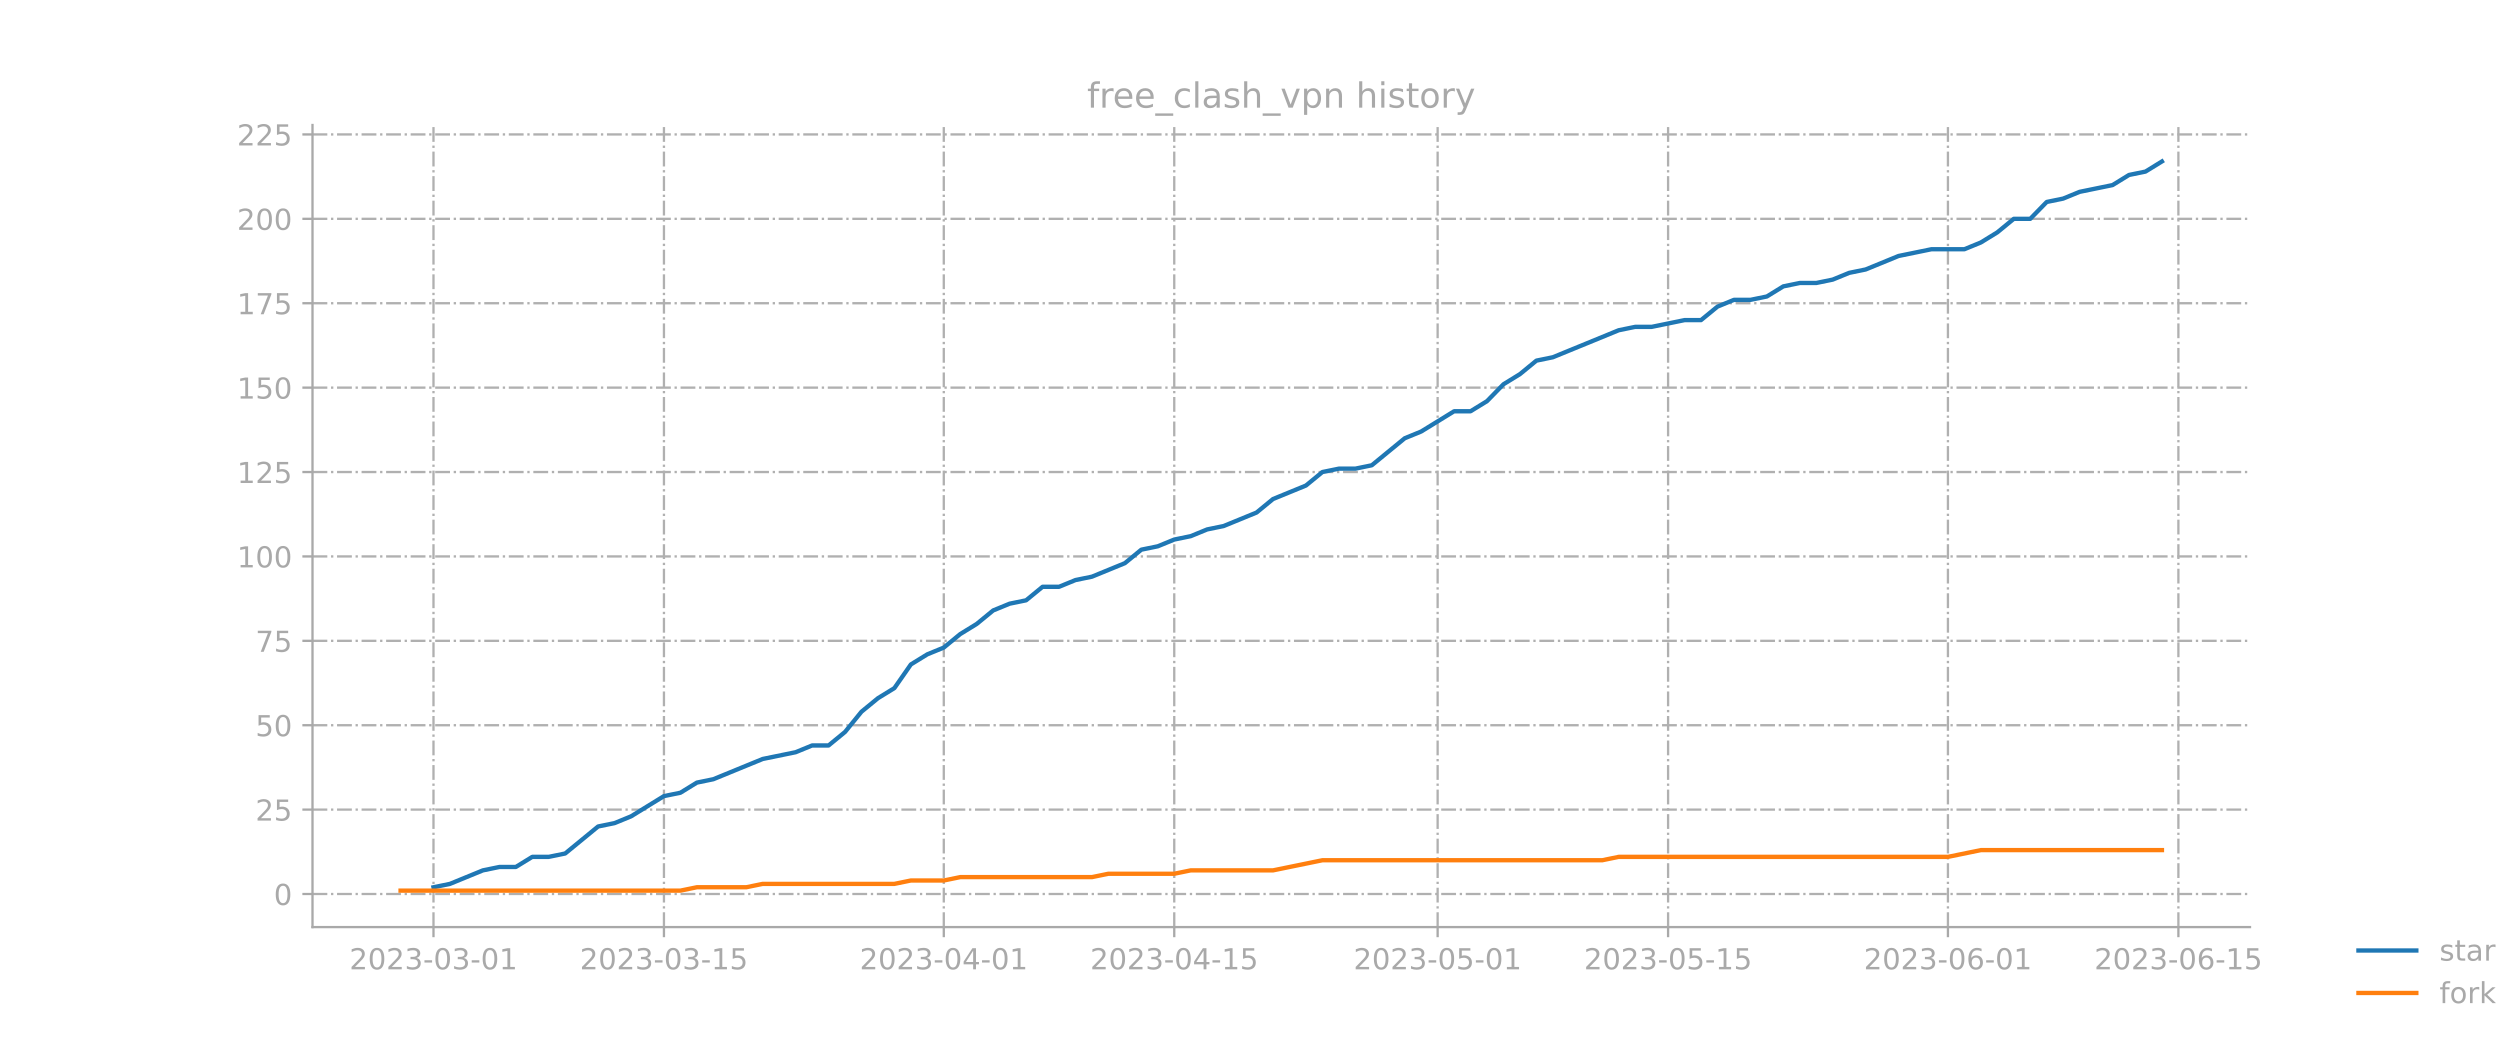
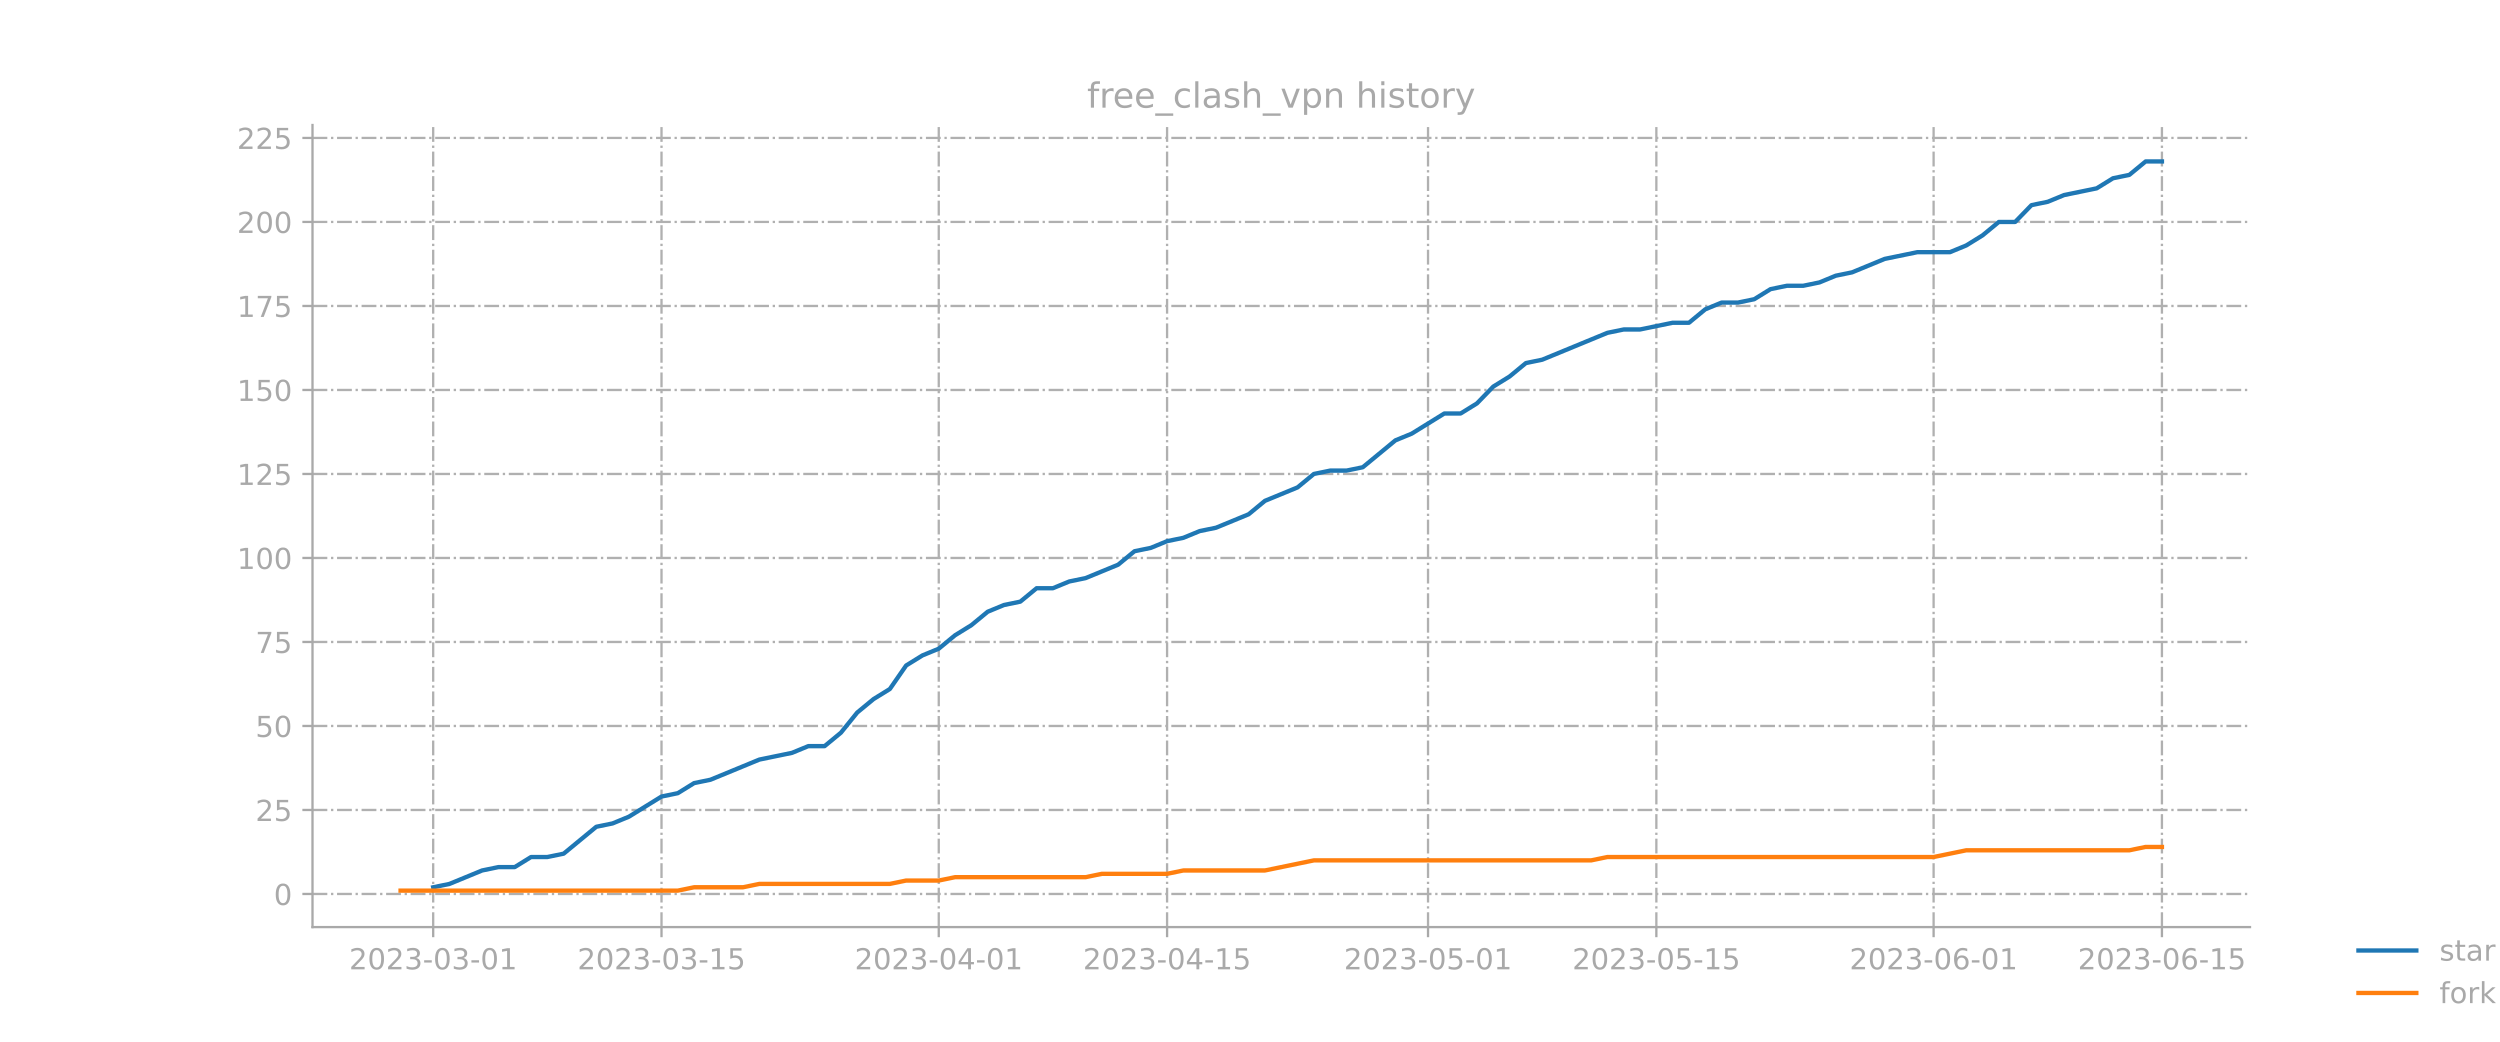
<svg xmlns="http://www.w3.org/2000/svg" xmlns:xlink="http://www.w3.org/1999/xlink" width="864pt" height="360pt" viewBox="0 0 864 360" version="1.1">
  <defs>
    <style type="text/css">*{stroke-linejoin: round; stroke-linecap: butt}</style>
  </defs>
  <g id="figure_1">
    <g id="patch_1">
      <path d="M 0 360  L 864 360  L 864 0  L 0 0  L 0 360  z " style="fill: none; opacity: 0" />
    </g>
    <g id="axes_1">
      <g id="patch_2">
        <path d="M 108 320.4  L 777.6 320.4  L 777.6 43.2  L 108 43.2  L 108 320.4  z " style="fill: none; opacity: 0" />
      </g>
      <g id="matplotlib.axis_1">
        <g id="xtick_1">
          <g id="line2d_1">
-             <path d="M 149.814 320.4  L 149.814 43.2  " clip-path="url(#pd252f7d818)" style="fill: none; stroke-dasharray: 5.12,1.28,0.8,1.28; stroke-dashoffset: 0; stroke: #b0b0b0; stroke-width: 0.8" />
+             <path d="M 149.709 320.4  L 149.709 43.2  " clip-path="url(#pa2da06a7c5)" style="fill: none; stroke-dasharray: 5.12,1.28,0.8,1.28; stroke-dashoffset: 0; stroke: #b0b0b0; stroke-width: 0.8" />
          </g>
          <g id="line2d_2">
            <defs>
-               <path id="mf2f9fc86be" d="M 0 0  L 0 3.5  " style="stroke: #a9a9a9; stroke-width: 0.8" />
+               <path id="me37e9241e6" d="M 0 0  L 0 3.5  " style="stroke: #a9a9a9; stroke-width: 0.8" />
            </defs>
            <g>
-               <use xlink:href="#mf2f9fc86be" x="149.814" y="320.4" style="fill: #a9a9a9; stroke: #a9a9a9; stroke-width: 0.8" />
+               <use xlink:href="#me37e9241e6" x="149.709" y="320.4" style="fill: #a9a9a9; stroke: #a9a9a9; stroke-width: 0.8" />
            </g>
          </g>
          <g id="text_1">
-             <g style="fill: #a9a9a9" transform="translate(120.7566 334.9984) scale(0.1 -0.1)">
+             <g style="fill: #a9a9a9" transform="translate(120.6513 334.9984) scale(0.1 -0.1)">
              <defs>
                <path id="DejaVuSans-32" d="M 1228 531  L 3431 531  L 3431 0  L 469 0  L 469 531  Q 828 903 1448 1529  Q 2069 2156 2228 2338  Q 2531 2678 2651 2914  Q 2772 3150 2772 3378  Q 2772 3750 2511 3984  Q 2250 4219 1831 4219  Q 1534 4219 1204 4116  Q 875 4013 500 3803  L 500 4441  Q 881 4594 1212 4672  Q 1544 4750 1819 4750  Q 2544 4750 2975 4387  Q 3406 4025 3406 3419  Q 3406 3131 3298 2873  Q 3191 2616 2906 2266  Q 2828 2175 2409 1742  Q 1991 1309 1228 531  z " transform="scale(0.015625)" />
                <path id="DejaVuSans-30" d="M 2034 4250  Q 1547 4250 1301 3770  Q 1056 3291 1056 2328  Q 1056 1369 1301 889  Q 1547 409 2034 409  Q 2525 409 2770 889  Q 3016 1369 3016 2328  Q 3016 3291 2770 3770  Q 2525 4250 2034 4250  z M 2034 4750  Q 2819 4750 3233 4129  Q 3647 3509 3647 2328  Q 3647 1150 3233 529  Q 2819 -91 2034 -91  Q 1250 -91 836 529  Q 422 1150 422 2328  Q 422 3509 836 4129  Q 1250 4750 2034 4750  z " transform="scale(0.015625)" />
                <path id="DejaVuSans-33" d="M 2597 2516  Q 3050 2419 3304 2112  Q 3559 1806 3559 1356  Q 3559 666 3084 287  Q 2609 -91 1734 -91  Q 1441 -91 1130 -33  Q 819 25 488 141  L 488 750  Q 750 597 1062 519  Q 1375 441 1716 441  Q 2309 441 2620 675  Q 2931 909 2931 1356  Q 2931 1769 2642 2001  Q 2353 2234 1838 2234  L 1294 2234  L 1294 2753  L 1863 2753  Q 2328 2753 2575 2939  Q 2822 3125 2822 3475  Q 2822 3834 2567 4026  Q 2313 4219 1838 4219  Q 1578 4219 1281 4162  Q 984 4106 628 3988  L 628 4550  Q 988 4650 1302 4700  Q 1616 4750 1894 4750  Q 2613 4750 3031 4423  Q 3450 4097 3450 3541  Q 3450 3153 3228 2886  Q 3006 2619 2597 2516  z " transform="scale(0.015625)" />
                <path id="DejaVuSans-2d" d="M 313 2009  L 1997 2009  L 1997 1497  L 313 1497  L 313 2009  z " transform="scale(0.015625)" />
                <path id="DejaVuSans-31" d="M 794 531  L 1825 531  L 1825 4091  L 703 3866  L 703 4441  L 1819 4666  L 2450 4666  L 2450 531  L 3481 531  L 3481 0  L 794 0  L 794 531  z " transform="scale(0.015625)" />
              </defs>
              <use xlink:href="#DejaVuSans-32" />
              <use xlink:href="#DejaVuSans-30" x="63.623" />
              <use xlink:href="#DejaVuSans-32" x="127.246" />
              <use xlink:href="#DejaVuSans-33" x="190.869" />
              <use xlink:href="#DejaVuSans-2d" x="254.492" />
              <use xlink:href="#DejaVuSans-30" x="290.576" />
              <use xlink:href="#DejaVuSans-33" x="354.199" />
              <use xlink:href="#DejaVuSans-2d" x="417.822" />
              <use xlink:href="#DejaVuSans-30" x="453.906" />
              <use xlink:href="#DejaVuSans-31" x="517.529" />
            </g>
          </g>
        </g>
        <g id="xtick_2">
          <g id="line2d_3">
-             <path d="M 229.461 320.4  L 229.461 43.2  " clip-path="url(#pd252f7d818)" style="fill: none; stroke-dasharray: 5.12,1.28,0.8,1.28; stroke-dashoffset: 0; stroke: #b0b0b0; stroke-width: 0.8" />
+             <path d="M 228.618 320.4  L 228.618 43.2  " clip-path="url(#pa2da06a7c5)" style="fill: none; stroke-dasharray: 5.12,1.28,0.8,1.28; stroke-dashoffset: 0; stroke: #b0b0b0; stroke-width: 0.8" />
          </g>
          <g id="line2d_4">
            <g>
-               <use xlink:href="#mf2f9fc86be" x="229.461" y="320.4" style="fill: #a9a9a9; stroke: #a9a9a9; stroke-width: 0.8" />
+               <use xlink:href="#me37e9241e6" x="228.618" y="320.4" style="fill: #a9a9a9; stroke: #a9a9a9; stroke-width: 0.8" />
            </g>
          </g>
          <g id="text_2">
-             <g style="fill: #a9a9a9" transform="translate(200.4032 334.9984) scale(0.1 -0.1)">
+             <g style="fill: #a9a9a9" transform="translate(199.5604 334.9984) scale(0.1 -0.1)">
              <defs>
                <path id="DejaVuSans-35" d="M 691 4666  L 3169 4666  L 3169 4134  L 1269 4134  L 1269 2991  Q 1406 3038 1543 3061  Q 1681 3084 1819 3084  Q 2600 3084 3056 2656  Q 3513 2228 3513 1497  Q 3513 744 3044 326  Q 2575 -91 1722 -91  Q 1428 -91 1123 -41  Q 819 9 494 109  L 494 744  Q 775 591 1075 516  Q 1375 441 1709 441  Q 2250 441 2565 725  Q 2881 1009 2881 1497  Q 2881 1984 2565 2268  Q 2250 2553 1709 2553  Q 1456 2553 1204 2497  Q 953 2441 691 2322  L 691 4666  z " transform="scale(0.015625)" />
              </defs>
              <use xlink:href="#DejaVuSans-32" />
              <use xlink:href="#DejaVuSans-30" x="63.623" />
              <use xlink:href="#DejaVuSans-32" x="127.246" />
              <use xlink:href="#DejaVuSans-33" x="190.869" />
              <use xlink:href="#DejaVuSans-2d" x="254.492" />
              <use xlink:href="#DejaVuSans-30" x="290.576" />
              <use xlink:href="#DejaVuSans-33" x="354.199" />
              <use xlink:href="#DejaVuSans-2d" x="417.822" />
              <use xlink:href="#DejaVuSans-31" x="453.906" />
              <use xlink:href="#DejaVuSans-35" x="517.529" />
            </g>
          </g>
        </g>
        <g id="xtick_3">
          <g id="line2d_5">
-             <path d="M 326.175 320.4  L 326.175 43.2  " clip-path="url(#pd252f7d818)" style="fill: none; stroke-dasharray: 5.12,1.28,0.8,1.28; stroke-dashoffset: 0; stroke: #b0b0b0; stroke-width: 0.8" />
+             <path d="M 324.436 320.4  L 324.436 43.2  " clip-path="url(#pa2da06a7c5)" style="fill: none; stroke-dasharray: 5.12,1.28,0.8,1.28; stroke-dashoffset: 0; stroke: #b0b0b0; stroke-width: 0.8" />
          </g>
          <g id="line2d_6">
            <g>
-               <use xlink:href="#mf2f9fc86be" x="326.175" y="320.4" style="fill: #a9a9a9; stroke: #a9a9a9; stroke-width: 0.8" />
+               <use xlink:href="#me37e9241e6" x="324.436" y="320.4" style="fill: #a9a9a9; stroke: #a9a9a9; stroke-width: 0.8" />
            </g>
          </g>
          <g id="text_3">
-             <g style="fill: #a9a9a9" transform="translate(297.1169 334.9984) scale(0.1 -0.1)">
+             <g style="fill: #a9a9a9" transform="translate(295.3786 334.9984) scale(0.1 -0.1)">
              <defs>
                <path id="DejaVuSans-34" d="M 2419 4116  L 825 1625  L 2419 1625  L 2419 4116  z M 2253 4666  L 3047 4666  L 3047 1625  L 3713 1625  L 3713 1100  L 3047 1100  L 3047 0  L 2419 0  L 2419 1100  L 313 1100  L 313 1709  L 2253 4666  z " transform="scale(0.015625)" />
              </defs>
              <use xlink:href="#DejaVuSans-32" />
              <use xlink:href="#DejaVuSans-30" x="63.623" />
              <use xlink:href="#DejaVuSans-32" x="127.246" />
              <use xlink:href="#DejaVuSans-33" x="190.869" />
              <use xlink:href="#DejaVuSans-2d" x="254.492" />
              <use xlink:href="#DejaVuSans-30" x="290.576" />
              <use xlink:href="#DejaVuSans-34" x="354.199" />
              <use xlink:href="#DejaVuSans-2d" x="417.822" />
              <use xlink:href="#DejaVuSans-30" x="453.906" />
              <use xlink:href="#DejaVuSans-31" x="517.529" />
            </g>
          </g>
        </g>
        <g id="xtick_4">
          <g id="line2d_7">
-             <path d="M 405.821 320.4  L 405.821 43.2  " clip-path="url(#pd252f7d818)" style="fill: none; stroke-dasharray: 5.12,1.28,0.8,1.28; stroke-dashoffset: 0; stroke: #b0b0b0; stroke-width: 0.8" />
+             <path d="M 403.345 320.4  L 403.345 43.2  " clip-path="url(#pa2da06a7c5)" style="fill: none; stroke-dasharray: 5.12,1.28,0.8,1.28; stroke-dashoffset: 0; stroke: #b0b0b0; stroke-width: 0.8" />
          </g>
          <g id="line2d_8">
            <g>
-               <use xlink:href="#mf2f9fc86be" x="405.821" y="320.4" style="fill: #a9a9a9; stroke: #a9a9a9; stroke-width: 0.8" />
+               <use xlink:href="#me37e9241e6" x="403.345" y="320.4" style="fill: #a9a9a9; stroke: #a9a9a9; stroke-width: 0.8" />
            </g>
          </g>
          <g id="text_4">
-             <g style="fill: #a9a9a9" transform="translate(376.7634 334.9984) scale(0.1 -0.1)">
+             <g style="fill: #a9a9a9" transform="translate(374.2876 334.9984) scale(0.1 -0.1)">
              <use xlink:href="#DejaVuSans-32" />
              <use xlink:href="#DejaVuSans-30" x="63.623" />
              <use xlink:href="#DejaVuSans-32" x="127.246" />
              <use xlink:href="#DejaVuSans-33" x="190.869" />
              <use xlink:href="#DejaVuSans-2d" x="254.492" />
              <use xlink:href="#DejaVuSans-30" x="290.576" />
              <use xlink:href="#DejaVuSans-34" x="354.199" />
              <use xlink:href="#DejaVuSans-2d" x="417.822" />
              <use xlink:href="#DejaVuSans-31" x="453.906" />
              <use xlink:href="#DejaVuSans-35" x="517.529" />
            </g>
          </g>
        </g>
        <g id="xtick_5">
          <g id="line2d_9">
-             <path d="M 496.846 320.4  L 496.846 43.2  " clip-path="url(#pd252f7d818)" style="fill: none; stroke-dasharray: 5.12,1.28,0.8,1.28; stroke-dashoffset: 0; stroke: #b0b0b0; stroke-width: 0.8" />
+             <path d="M 493.527 320.4  L 493.527 43.2  " clip-path="url(#pa2da06a7c5)" style="fill: none; stroke-dasharray: 5.12,1.28,0.8,1.28; stroke-dashoffset: 0; stroke: #b0b0b0; stroke-width: 0.8" />
          </g>
          <g id="line2d_10">
            <g>
-               <use xlink:href="#mf2f9fc86be" x="496.846" y="320.4" style="fill: #a9a9a9; stroke: #a9a9a9; stroke-width: 0.8" />
+               <use xlink:href="#me37e9241e6" x="493.527" y="320.4" style="fill: #a9a9a9; stroke: #a9a9a9; stroke-width: 0.8" />
            </g>
          </g>
          <g id="text_5">
-             <g style="fill: #a9a9a9" transform="translate(467.7881 334.9984) scale(0.1 -0.1)">
+             <g style="fill: #a9a9a9" transform="translate(464.4695 334.9984) scale(0.1 -0.1)">
              <use xlink:href="#DejaVuSans-32" />
              <use xlink:href="#DejaVuSans-30" x="63.623" />
              <use xlink:href="#DejaVuSans-32" x="127.246" />
              <use xlink:href="#DejaVuSans-33" x="190.869" />
              <use xlink:href="#DejaVuSans-2d" x="254.492" />
              <use xlink:href="#DejaVuSans-30" x="290.576" />
              <use xlink:href="#DejaVuSans-35" x="354.199" />
              <use xlink:href="#DejaVuSans-2d" x="417.822" />
              <use xlink:href="#DejaVuSans-30" x="453.906" />
              <use xlink:href="#DejaVuSans-31" x="517.529" />
            </g>
          </g>
        </g>
        <g id="xtick_6">
          <g id="line2d_11">
-             <path d="M 576.492 320.4  L 576.492 43.2  " clip-path="url(#pd252f7d818)" style="fill: none; stroke-dasharray: 5.12,1.28,0.8,1.28; stroke-dashoffset: 0; stroke: #b0b0b0; stroke-width: 0.8" />
+             <path d="M 572.436 320.4  L 572.436 43.2  " clip-path="url(#pa2da06a7c5)" style="fill: none; stroke-dasharray: 5.12,1.28,0.8,1.28; stroke-dashoffset: 0; stroke: #b0b0b0; stroke-width: 0.8" />
          </g>
          <g id="line2d_12">
            <g>
-               <use xlink:href="#mf2f9fc86be" x="576.492" y="320.4" style="fill: #a9a9a9; stroke: #a9a9a9; stroke-width: 0.8" />
+               <use xlink:href="#me37e9241e6" x="572.436" y="320.4" style="fill: #a9a9a9; stroke: #a9a9a9; stroke-width: 0.8" />
            </g>
          </g>
          <g id="text_6">
-             <g style="fill: #a9a9a9" transform="translate(547.4346 334.9984) scale(0.1 -0.1)">
+             <g style="fill: #a9a9a9" transform="translate(543.3786 334.9984) scale(0.1 -0.1)">
              <use xlink:href="#DejaVuSans-32" />
              <use xlink:href="#DejaVuSans-30" x="63.623" />
              <use xlink:href="#DejaVuSans-32" x="127.246" />
              <use xlink:href="#DejaVuSans-33" x="190.869" />
              <use xlink:href="#DejaVuSans-2d" x="254.492" />
              <use xlink:href="#DejaVuSans-30" x="290.576" />
              <use xlink:href="#DejaVuSans-35" x="354.199" />
              <use xlink:href="#DejaVuSans-2d" x="417.822" />
              <use xlink:href="#DejaVuSans-31" x="453.906" />
              <use xlink:href="#DejaVuSans-35" x="517.529" />
            </g>
          </g>
        </g>
        <g id="xtick_7">
          <g id="line2d_13">
-             <path d="M 673.206 320.4  L 673.206 43.2  " clip-path="url(#pd252f7d818)" style="fill: none; stroke-dasharray: 5.12,1.28,0.8,1.28; stroke-dashoffset: 0; stroke: #b0b0b0; stroke-width: 0.8" />
+             <path d="M 668.255 320.4  L 668.255 43.2  " clip-path="url(#pa2da06a7c5)" style="fill: none; stroke-dasharray: 5.12,1.28,0.8,1.28; stroke-dashoffset: 0; stroke: #b0b0b0; stroke-width: 0.8" />
          </g>
          <g id="line2d_14">
            <g>
-               <use xlink:href="#mf2f9fc86be" x="673.206" y="320.4" style="fill: #a9a9a9; stroke: #a9a9a9; stroke-width: 0.8" />
+               <use xlink:href="#me37e9241e6" x="668.255" y="320.4" style="fill: #a9a9a9; stroke: #a9a9a9; stroke-width: 0.8" />
            </g>
          </g>
          <g id="text_7">
-             <g style="fill: #a9a9a9" transform="translate(644.1483 334.9984) scale(0.1 -0.1)">
+             <g style="fill: #a9a9a9" transform="translate(639.1967 334.9984) scale(0.1 -0.1)">
              <defs>
                <path id="DejaVuSans-36" d="M 2113 2584  Q 1688 2584 1439 2293  Q 1191 2003 1191 1497  Q 1191 994 1439 701  Q 1688 409 2113 409  Q 2538 409 2786 701  Q 3034 994 3034 1497  Q 3034 2003 2786 2293  Q 2538 2584 2113 2584  z M 3366 4563  L 3366 3988  Q 3128 4100 2886 4159  Q 2644 4219 2406 4219  Q 1781 4219 1451 3797  Q 1122 3375 1075 2522  Q 1259 2794 1537 2939  Q 1816 3084 2150 3084  Q 2853 3084 3261 2657  Q 3669 2231 3669 1497  Q 3669 778 3244 343  Q 2819 -91 2113 -91  Q 1303 -91 875 529  Q 447 1150 447 2328  Q 447 3434 972 4092  Q 1497 4750 2381 4750  Q 2619 4750 2861 4703  Q 3103 4656 3366 4563  z " transform="scale(0.015625)" />
              </defs>
              <use xlink:href="#DejaVuSans-32" />
              <use xlink:href="#DejaVuSans-30" x="63.623" />
              <use xlink:href="#DejaVuSans-32" x="127.246" />
              <use xlink:href="#DejaVuSans-33" x="190.869" />
              <use xlink:href="#DejaVuSans-2d" x="254.492" />
              <use xlink:href="#DejaVuSans-30" x="290.576" />
              <use xlink:href="#DejaVuSans-36" x="354.199" />
              <use xlink:href="#DejaVuSans-2d" x="417.822" />
              <use xlink:href="#DejaVuSans-30" x="453.906" />
              <use xlink:href="#DejaVuSans-31" x="517.529" />
            </g>
          </g>
        </g>
        <g id="xtick_8">
          <g id="line2d_15">
-             <path d="M 752.853 320.4  L 752.853 43.2  " clip-path="url(#pd252f7d818)" style="fill: none; stroke-dasharray: 5.12,1.28,0.8,1.28; stroke-dashoffset: 0; stroke: #b0b0b0; stroke-width: 0.8" />
+             <path d="M 747.164 320.4  L 747.164 43.2  " clip-path="url(#pa2da06a7c5)" style="fill: none; stroke-dasharray: 5.12,1.28,0.8,1.28; stroke-dashoffset: 0; stroke: #b0b0b0; stroke-width: 0.8" />
          </g>
          <g id="line2d_16">
            <g>
-               <use xlink:href="#mf2f9fc86be" x="752.853" y="320.4" style="fill: #a9a9a9; stroke: #a9a9a9; stroke-width: 0.8" />
+               <use xlink:href="#me37e9241e6" x="747.164" y="320.4" style="fill: #a9a9a9; stroke: #a9a9a9; stroke-width: 0.8" />
            </g>
          </g>
          <g id="text_8">
-             <g style="fill: #a9a9a9" transform="translate(723.7949 334.9984) scale(0.1 -0.1)">
+             <g style="fill: #a9a9a9" transform="translate(718.1058 334.9984) scale(0.1 -0.1)">
              <use xlink:href="#DejaVuSans-32" />
              <use xlink:href="#DejaVuSans-30" x="63.623" />
              <use xlink:href="#DejaVuSans-32" x="127.246" />
              <use xlink:href="#DejaVuSans-33" x="190.869" />
              <use xlink:href="#DejaVuSans-2d" x="254.492" />
              <use xlink:href="#DejaVuSans-30" x="290.576" />
              <use xlink:href="#DejaVuSans-36" x="354.199" />
              <use xlink:href="#DejaVuSans-2d" x="417.822" />
              <use xlink:href="#DejaVuSans-31" x="453.906" />
              <use xlink:href="#DejaVuSans-35" x="517.529" />
            </g>
          </g>
        </g>
      </g>
      <g id="matplotlib.axis_2">
        <g id="ytick_1">
          <g id="line2d_17">
-             <path d="M 108 308.967  L 777.6 308.967  " clip-path="url(#pd252f7d818)" style="fill: none; stroke-dasharray: 5.12,1.28,0.8,1.28; stroke-dashoffset: 0; stroke: #b0b0b0; stroke-width: 0.8" />
+             <path d="M 108 308.961  L 777.6 308.961  " clip-path="url(#pa2da06a7c5)" style="fill: none; stroke-dasharray: 5.12,1.28,0.8,1.28; stroke-dashoffset: 0; stroke: #b0b0b0; stroke-width: 0.8" />
          </g>
          <g id="line2d_18">
            <defs>
-               <path id="mbf468d890c" d="M 0 0  L -3.5 0  " style="stroke: #a9a9a9; stroke-width: 0.8" />
+               <path id="m4c88aaa824" d="M 0 0  L -3.5 0  " style="stroke: #a9a9a9; stroke-width: 0.8" />
            </defs>
            <g>
-               <use xlink:href="#mbf468d890c" x="108" y="308.967" style="fill: #a9a9a9; stroke: #a9a9a9; stroke-width: 0.8" />
+               <use xlink:href="#m4c88aaa824" x="108" y="308.961" style="fill: #a9a9a9; stroke: #a9a9a9; stroke-width: 0.8" />
            </g>
          </g>
          <g id="text_9">
-             <g style="fill: #a9a9a9" transform="translate(94.6375 312.7659) scale(0.1 -0.1)">
+             <g style="fill: #a9a9a9" transform="translate(94.6375 312.7605) scale(0.1 -0.1)">
              <use xlink:href="#DejaVuSans-30" />
            </g>
          </g>
        </g>
        <g id="ytick_2">
          <g id="line2d_19">
-             <path d="M 108 279.8  L 777.6 279.8  " clip-path="url(#pd252f7d818)" style="fill: none; stroke-dasharray: 5.12,1.28,0.8,1.28; stroke-dashoffset: 0; stroke: #b0b0b0; stroke-width: 0.8" />
+             <path d="M 108 279.929  L 777.6 279.929  " clip-path="url(#pa2da06a7c5)" style="fill: none; stroke-dasharray: 5.12,1.28,0.8,1.28; stroke-dashoffset: 0; stroke: #b0b0b0; stroke-width: 0.8" />
          </g>
          <g id="line2d_20">
            <g>
-               <use xlink:href="#mbf468d890c" x="108" y="279.8" style="fill: #a9a9a9; stroke: #a9a9a9; stroke-width: 0.8" />
+               <use xlink:href="#m4c88aaa824" x="108" y="279.929" style="fill: #a9a9a9; stroke: #a9a9a9; stroke-width: 0.8" />
            </g>
          </g>
          <g id="text_10">
-             <g style="fill: #a9a9a9" transform="translate(88.275 283.5992) scale(0.1 -0.1)">
+             <g style="fill: #a9a9a9" transform="translate(88.275 283.7283) scale(0.1 -0.1)">
              <use xlink:href="#DejaVuSans-32" />
              <use xlink:href="#DejaVuSans-35" x="63.623" />
            </g>
          </g>
        </g>
        <g id="ytick_3">
          <g id="line2d_21">
-             <path d="M 108 250.633  L 777.6 250.633  " clip-path="url(#pd252f7d818)" style="fill: none; stroke-dasharray: 5.12,1.28,0.8,1.28; stroke-dashoffset: 0; stroke: #b0b0b0; stroke-width: 0.8" />
+             <path d="M 108 250.897  L 777.6 250.897  " clip-path="url(#pa2da06a7c5)" style="fill: none; stroke-dasharray: 5.12,1.28,0.8,1.28; stroke-dashoffset: 0; stroke: #b0b0b0; stroke-width: 0.8" />
          </g>
          <g id="line2d_22">
            <g>
-               <use xlink:href="#mbf468d890c" x="108" y="250.633" style="fill: #a9a9a9; stroke: #a9a9a9; stroke-width: 0.8" />
+               <use xlink:href="#m4c88aaa824" x="108" y="250.897" style="fill: #a9a9a9; stroke: #a9a9a9; stroke-width: 0.8" />
            </g>
          </g>
          <g id="text_11">
-             <g style="fill: #a9a9a9" transform="translate(88.275 254.4326) scale(0.1 -0.1)">
+             <g style="fill: #a9a9a9" transform="translate(88.275 254.696) scale(0.1 -0.1)">
              <use xlink:href="#DejaVuSans-35" />
              <use xlink:href="#DejaVuSans-30" x="63.623" />
            </g>
          </g>
        </g>
        <g id="ytick_4">
          <g id="line2d_23">
-             <path d="M 108 221.467  L 777.6 221.467  " clip-path="url(#pd252f7d818)" style="fill: none; stroke-dasharray: 5.12,1.28,0.8,1.28; stroke-dashoffset: 0; stroke: #b0b0b0; stroke-width: 0.8" />
+             <path d="M 108 221.865  L 777.6 221.865  " clip-path="url(#pa2da06a7c5)" style="fill: none; stroke-dasharray: 5.12,1.28,0.8,1.28; stroke-dashoffset: 0; stroke: #b0b0b0; stroke-width: 0.8" />
          </g>
          <g id="line2d_24">
            <g>
-               <use xlink:href="#mbf468d890c" x="108" y="221.467" style="fill: #a9a9a9; stroke: #a9a9a9; stroke-width: 0.8" />
+               <use xlink:href="#m4c88aaa824" x="108" y="221.865" style="fill: #a9a9a9; stroke: #a9a9a9; stroke-width: 0.8" />
            </g>
          </g>
          <g id="text_12">
-             <g style="fill: #a9a9a9" transform="translate(88.275 225.2659) scale(0.1 -0.1)">
+             <g style="fill: #a9a9a9" transform="translate(88.275 225.6637) scale(0.1 -0.1)">
              <defs>
                <path id="DejaVuSans-37" d="M 525 4666  L 3525 4666  L 3525 4397  L 1831 0  L 1172 0  L 2766 4134  L 525 4134  L 525 4666  z " transform="scale(0.015625)" />
              </defs>
              <use xlink:href="#DejaVuSans-37" />
              <use xlink:href="#DejaVuSans-35" x="63.623" />
            </g>
          </g>
        </g>
        <g id="ytick_5">
          <g id="line2d_25">
-             <path d="M 108 192.3  L 777.6 192.3  " clip-path="url(#pd252f7d818)" style="fill: none; stroke-dasharray: 5.12,1.28,0.8,1.28; stroke-dashoffset: 0; stroke: #b0b0b0; stroke-width: 0.8" />
+             <path d="M 108 192.832  L 777.6 192.832  " clip-path="url(#pa2da06a7c5)" style="fill: none; stroke-dasharray: 5.12,1.28,0.8,1.28; stroke-dashoffset: 0; stroke: #b0b0b0; stroke-width: 0.8" />
          </g>
          <g id="line2d_26">
            <g>
-               <use xlink:href="#mbf468d890c" x="108" y="192.3" style="fill: #a9a9a9; stroke: #a9a9a9; stroke-width: 0.8" />
+               <use xlink:href="#m4c88aaa824" x="108" y="192.832" style="fill: #a9a9a9; stroke: #a9a9a9; stroke-width: 0.8" />
            </g>
          </g>
          <g id="text_13">
-             <g style="fill: #a9a9a9" transform="translate(81.9125 196.0992) scale(0.1 -0.1)">
+             <g style="fill: #a9a9a9" transform="translate(81.9125 196.6315) scale(0.1 -0.1)">
              <use xlink:href="#DejaVuSans-31" />
              <use xlink:href="#DejaVuSans-30" x="63.623" />
              <use xlink:href="#DejaVuSans-30" x="127.246" />
            </g>
          </g>
        </g>
        <g id="ytick_6">
          <g id="line2d_27">
-             <path d="M 108 163.133  L 777.6 163.133  " clip-path="url(#pd252f7d818)" style="fill: none; stroke-dasharray: 5.12,1.28,0.8,1.28; stroke-dashoffset: 0; stroke: #b0b0b0; stroke-width: 0.8" />
+             <path d="M 108 163.8  L 777.6 163.8  " clip-path="url(#pa2da06a7c5)" style="fill: none; stroke-dasharray: 5.12,1.28,0.8,1.28; stroke-dashoffset: 0; stroke: #b0b0b0; stroke-width: 0.8" />
          </g>
          <g id="line2d_28">
            <g>
-               <use xlink:href="#mbf468d890c" x="108" y="163.133" style="fill: #a9a9a9; stroke: #a9a9a9; stroke-width: 0.8" />
+               <use xlink:href="#m4c88aaa824" x="108" y="163.8" style="fill: #a9a9a9; stroke: #a9a9a9; stroke-width: 0.8" />
            </g>
          </g>
          <g id="text_14">
-             <g style="fill: #a9a9a9" transform="translate(81.9125 166.9326) scale(0.1 -0.1)">
+             <g style="fill: #a9a9a9" transform="translate(81.9125 167.5992) scale(0.1 -0.1)">
              <use xlink:href="#DejaVuSans-31" />
              <use xlink:href="#DejaVuSans-32" x="63.623" />
              <use xlink:href="#DejaVuSans-35" x="127.246" />
            </g>
          </g>
        </g>
        <g id="ytick_7">
          <g id="line2d_29">
-             <path d="M 108 133.967  L 777.6 133.967  " clip-path="url(#pd252f7d818)" style="fill: none; stroke-dasharray: 5.12,1.28,0.8,1.28; stroke-dashoffset: 0; stroke: #b0b0b0; stroke-width: 0.8" />
+             <path d="M 108 134.768  L 777.6 134.768  " clip-path="url(#pa2da06a7c5)" style="fill: none; stroke-dasharray: 5.12,1.28,0.8,1.28; stroke-dashoffset: 0; stroke: #b0b0b0; stroke-width: 0.8" />
          </g>
          <g id="line2d_30">
            <g>
-               <use xlink:href="#mbf468d890c" x="108" y="133.967" style="fill: #a9a9a9; stroke: #a9a9a9; stroke-width: 0.8" />
+               <use xlink:href="#m4c88aaa824" x="108" y="134.768" style="fill: #a9a9a9; stroke: #a9a9a9; stroke-width: 0.8" />
            </g>
          </g>
          <g id="text_15">
-             <g style="fill: #a9a9a9" transform="translate(81.9125 137.7659) scale(0.1 -0.1)">
+             <g style="fill: #a9a9a9" transform="translate(81.9125 138.567) scale(0.1 -0.1)">
              <use xlink:href="#DejaVuSans-31" />
              <use xlink:href="#DejaVuSans-35" x="63.623" />
              <use xlink:href="#DejaVuSans-30" x="127.246" />
            </g>
          </g>
        </g>
        <g id="ytick_8">
          <g id="line2d_31">
-             <path d="M 108 104.8  L 777.6 104.8  " clip-path="url(#pd252f7d818)" style="fill: none; stroke-dasharray: 5.12,1.28,0.8,1.28; stroke-dashoffset: 0; stroke: #b0b0b0; stroke-width: 0.8" />
+             <path d="M 108 105.735  L 777.6 105.735  " clip-path="url(#pa2da06a7c5)" style="fill: none; stroke-dasharray: 5.12,1.28,0.8,1.28; stroke-dashoffset: 0; stroke: #b0b0b0; stroke-width: 0.8" />
          </g>
          <g id="line2d_32">
            <g>
-               <use xlink:href="#mbf468d890c" x="108" y="104.8" style="fill: #a9a9a9; stroke: #a9a9a9; stroke-width: 0.8" />
+               <use xlink:href="#m4c88aaa824" x="108" y="105.735" style="fill: #a9a9a9; stroke: #a9a9a9; stroke-width: 0.8" />
            </g>
          </g>
          <g id="text_16">
-             <g style="fill: #a9a9a9" transform="translate(81.9125 108.5992) scale(0.1 -0.1)">
+             <g style="fill: #a9a9a9" transform="translate(81.9125 109.5347) scale(0.1 -0.1)">
              <use xlink:href="#DejaVuSans-31" />
              <use xlink:href="#DejaVuSans-37" x="63.623" />
              <use xlink:href="#DejaVuSans-35" x="127.246" />
            </g>
          </g>
        </g>
        <g id="ytick_9">
          <g id="line2d_33">
-             <path d="M 108 75.633  L 777.6 75.633  " clip-path="url(#pd252f7d818)" style="fill: none; stroke-dasharray: 5.12,1.28,0.8,1.28; stroke-dashoffset: 0; stroke: #b0b0b0; stroke-width: 0.8" />
+             <path d="M 108 76.703  L 777.6 76.703  " clip-path="url(#pa2da06a7c5)" style="fill: none; stroke-dasharray: 5.12,1.28,0.8,1.28; stroke-dashoffset: 0; stroke: #b0b0b0; stroke-width: 0.8" />
          </g>
          <g id="line2d_34">
            <g>
-               <use xlink:href="#mbf468d890c" x="108" y="75.633" style="fill: #a9a9a9; stroke: #a9a9a9; stroke-width: 0.8" />
+               <use xlink:href="#m4c88aaa824" x="108" y="76.703" style="fill: #a9a9a9; stroke: #a9a9a9; stroke-width: 0.8" />
            </g>
          </g>
          <g id="text_17">
-             <g style="fill: #a9a9a9" transform="translate(81.9125 79.43255) scale(0.1 -0.1)">
+             <g style="fill: #a9a9a9" transform="translate(81.9125 80.50244) scale(0.1 -0.1)">
              <use xlink:href="#DejaVuSans-32" />
              <use xlink:href="#DejaVuSans-30" x="63.623" />
              <use xlink:href="#DejaVuSans-30" x="127.246" />
            </g>
          </g>
        </g>
        <g id="ytick_10">
          <g id="line2d_35">
-             <path d="M 108 46.467  L 777.6 46.467  " clip-path="url(#pd252f7d818)" style="fill: none; stroke-dasharray: 5.12,1.28,0.8,1.28; stroke-dashoffset: 0; stroke: #b0b0b0; stroke-width: 0.8" />
+             <path d="M 108 47.671  L 777.6 47.671  " clip-path="url(#pa2da06a7c5)" style="fill: none; stroke-dasharray: 5.12,1.28,0.8,1.28; stroke-dashoffset: 0; stroke: #b0b0b0; stroke-width: 0.8" />
          </g>
          <g id="line2d_36">
            <g>
-               <use xlink:href="#mbf468d890c" x="108" y="46.467" style="fill: #a9a9a9; stroke: #a9a9a9; stroke-width: 0.8" />
+               <use xlink:href="#m4c88aaa824" x="108" y="47.671" style="fill: #a9a9a9; stroke: #a9a9a9; stroke-width: 0.8" />
            </g>
          </g>
          <g id="text_18">
-             <g style="fill: #a9a9a9" transform="translate(81.9125 50.26588) scale(0.1 -0.1)">
+             <g style="fill: #a9a9a9" transform="translate(81.9125 51.47019) scale(0.1 -0.1)">
              <use xlink:href="#DejaVuSans-32" />
              <use xlink:href="#DejaVuSans-32" x="63.623" />
              <use xlink:href="#DejaVuSans-35" x="127.246" />
            </g>
          </g>
        </g>
      </g>
      <g id="line2d_37">
-         <path d="M 149.814 306.633  L 155.503 305.467  L 161.193 303.133  L 166.882 300.8  L 172.571 299.633  L 178.26 299.633  L 183.949 296.133  L 189.638 296.133  L 195.327 294.967  L 201.016 290.3  L 206.705 285.633  L 212.394 284.467  L 218.083 282.133  L 223.772 278.633  L 229.461 275.133  L 235.15 273.967  L 240.839 270.467  L 246.528 269.3  L 252.217 266.967  L 257.906 264.633  L 263.595 262.3  L 269.284 261.133  L 274.973 259.967  L 280.662 257.633  L 286.351 257.633  L 292.04 252.967  L 297.729 245.967  L 303.419 241.3  L 309.108 237.8  L 314.797 229.633  L 320.486 226.133  L 326.175 223.8  L 331.864 219.133  L 337.553 215.633  L 343.242 210.967  L 348.931 208.633  L 354.62 207.467  L 360.309 202.8  L 365.998 202.8  L 371.687 200.467  L 377.376 199.3  L 383.065 196.967  L 388.754 194.633  L 394.443 189.967  L 400.132 188.8  L 405.821 186.467  L 411.51 185.3  L 417.199 182.967  L 422.888 181.8  L 428.577 179.467  L 434.266 177.133  L 439.955 172.467  L 445.645 170.133  L 451.334 167.8  L 457.023 163.133  L 462.712 161.967  L 468.401 161.967  L 474.09 160.8  L 479.779 156.133  L 485.468 151.467  L 491.157 149.133  L 496.846 145.633  L 502.535 142.133  L 508.224 142.133  L 513.913 138.633  L 519.602 132.8  L 525.291 129.3  L 530.98 124.633  L 536.669 123.467  L 542.358 121.133  L 548.047 118.8  L 553.736 116.467  L 559.425 114.133  L 565.114 112.967  L 570.803 112.967  L 576.492 111.8  L 582.181 110.633  L 587.871 110.633  L 593.56 105.967  L 599.249 103.633  L 604.938 103.633  L 610.627 102.467  L 616.316 98.967  L 622.005 97.8  L 627.694 97.8  L 633.383 96.633  L 639.072 94.3  L 644.761 93.133  L 650.45 90.8  L 656.139 88.467  L 661.828 87.3  L 667.517 86.133  L 673.206 86.133  L 678.895 86.133  L 684.584 83.8  L 690.273 80.3  L 695.962 75.633  L 701.651 75.633  L 707.34 69.8  L 713.029 68.633  L 718.718 66.3  L 724.407 65.133  L 730.097 63.967  L 735.786 60.467  L 741.475 59.3  L 747.164 55.8  " clip-path="url(#pd252f7d818)" style="fill: none; stroke: #1f77b4; stroke-width: 1.5; stroke-linecap: square" />
+         <path d="M 149.709 306.639  L 155.345 305.477  L 160.982 303.155  L 166.618 300.832  L 172.255 299.671  L 177.891 299.671  L 183.527 296.187  L 189.164 296.187  L 194.8 295.026  L 200.436 290.381  L 206.073 285.735  L 211.709 284.574  L 217.345 282.252  L 222.982 278.768  L 228.618 275.284  L 234.255 274.123  L 239.891 270.639  L 245.527 269.477  L 251.164 267.155  L 256.8 264.832  L 262.436 262.51  L 268.073 261.348  L 273.709 260.187  L 279.345 257.865  L 284.982 257.865  L 290.618 253.219  L 296.255 246.252  L 301.891 241.606  L 307.527 238.123  L 313.164 229.994  L 318.8 226.51  L 324.436 224.187  L 330.073 219.542  L 335.709 216.058  L 341.345 211.413  L 346.982 209.09  L 352.618 207.929  L 358.255 203.284  L 363.891 203.284  L 369.527 200.961  L 375.164 199.8  L 380.8 197.477  L 386.436 195.155  L 392.073 190.51  L 397.709 189.348  L 403.345 187.026  L 408.982 185.865  L 414.618 183.542  L 420.255 182.381  L 425.891 180.058  L 431.527 177.735  L 437.164 173.09  L 442.8 170.768  L 448.436 168.445  L 454.073 163.8  L 459.709 162.639  L 465.345 162.639  L 470.982 161.477  L 476.618 156.832  L 482.255 152.187  L 487.891 149.865  L 493.527 146.381  L 499.164 142.897  L 504.8 142.897  L 510.436 139.413  L 516.073 133.606  L 521.709 130.123  L 527.345 125.477  L 532.982 124.316  L 538.618 121.994  L 544.255 119.671  L 549.891 117.348  L 555.527 115.026  L 561.164 113.865  L 566.8 113.865  L 572.436 112.703  L 578.073 111.542  L 583.709 111.542  L 589.345 106.897  L 594.982 104.574  L 600.618 104.574  L 606.255 103.413  L 611.891 99.929  L 617.527 98.768  L 623.164 98.768  L 628.8 97.606  L 634.436 95.284  L 640.073 94.123  L 645.709 91.8  L 651.345 89.477  L 656.982 88.316  L 662.618 87.155  L 668.255 87.155  L 673.891 87.155  L 679.527 84.832  L 685.164 81.348  L 690.8 76.703  L 696.436 76.703  L 702.073 70.897  L 707.709 69.735  L 713.345 67.413  L 718.982 66.252  L 724.618 65.09  L 730.255 61.606  L 735.891 60.445  L 741.527 55.8  L 747.164 55.8  " clip-path="url(#pa2da06a7c5)" style="fill: none; stroke: #1f77b4; stroke-width: 1.5; stroke-linecap: square" />
      </g>
      <g id="line2d_38">
-         <path d="M 138.436 307.8  L 144.125 307.8  L 149.814 307.8  L 155.503 307.8  L 161.193 307.8  L 166.882 307.8  L 172.571 307.8  L 178.26 307.8  L 183.949 307.8  L 189.638 307.8  L 195.327 307.8  L 201.016 307.8  L 206.705 307.8  L 212.394 307.8  L 218.083 307.8  L 223.772 307.8  L 229.461 307.8  L 235.15 307.8  L 240.839 306.633  L 246.528 306.633  L 252.217 306.633  L 257.906 306.633  L 263.595 305.467  L 269.284 305.467  L 274.973 305.467  L 280.662 305.467  L 286.351 305.467  L 292.04 305.467  L 297.729 305.467  L 303.419 305.467  L 309.108 305.467  L 314.797 304.3  L 320.486 304.3  L 326.175 304.3  L 331.864 303.133  L 337.553 303.133  L 343.242 303.133  L 348.931 303.133  L 354.62 303.133  L 360.309 303.133  L 365.998 303.133  L 371.687 303.133  L 377.376 303.133  L 383.065 301.967  L 388.754 301.967  L 394.443 301.967  L 400.132 301.967  L 405.821 301.967  L 411.51 300.8  L 417.199 300.8  L 422.888 300.8  L 428.577 300.8  L 434.266 300.8  L 439.955 300.8  L 445.645 299.633  L 451.334 298.467  L 457.023 297.3  L 462.712 297.3  L 468.401 297.3  L 474.09 297.3  L 479.779 297.3  L 485.468 297.3  L 491.157 297.3  L 496.846 297.3  L 502.535 297.3  L 508.224 297.3  L 513.913 297.3  L 519.602 297.3  L 525.291 297.3  L 530.98 297.3  L 536.669 297.3  L 542.358 297.3  L 548.047 297.3  L 553.736 297.3  L 559.425 296.133  L 565.114 296.133  L 570.803 296.133  L 576.492 296.133  L 582.181 296.133  L 587.871 296.133  L 593.56 296.133  L 599.249 296.133  L 604.938 296.133  L 610.627 296.133  L 616.316 296.133  L 622.005 296.133  L 627.694 296.133  L 633.383 296.133  L 639.072 296.133  L 644.761 296.133  L 650.45 296.133  L 656.139 296.133  L 661.828 296.133  L 667.517 296.133  L 673.206 296.133  L 678.895 294.967  L 684.584 293.8  L 690.273 293.8  L 695.962 293.8  L 701.651 293.8  L 707.34 293.8  L 713.029 293.8  L 718.718 293.8  L 724.407 293.8  L 730.097 293.8  L 735.786 293.8  L 741.475 293.8  L 747.164 293.8  " clip-path="url(#pd252f7d818)" style="fill: none; stroke: #ff7f0e; stroke-width: 1.5; stroke-linecap: square" />
+         <path d="M 138.436 307.8  L 144.073 307.8  L 149.709 307.8  L 155.345 307.8  L 160.982 307.8  L 166.618 307.8  L 172.255 307.8  L 177.891 307.8  L 183.527 307.8  L 189.164 307.8  L 194.8 307.8  L 200.436 307.8  L 206.073 307.8  L 211.709 307.8  L 217.345 307.8  L 222.982 307.8  L 228.618 307.8  L 234.255 307.8  L 239.891 306.639  L 245.527 306.639  L 251.164 306.639  L 256.8 306.639  L 262.436 305.477  L 268.073 305.477  L 273.709 305.477  L 279.345 305.477  L 284.982 305.477  L 290.618 305.477  L 296.255 305.477  L 301.891 305.477  L 307.527 305.477  L 313.164 304.316  L 318.8 304.316  L 324.436 304.316  L 330.073 303.155  L 335.709 303.155  L 341.345 303.155  L 346.982 303.155  L 352.618 303.155  L 358.255 303.155  L 363.891 303.155  L 369.527 303.155  L 375.164 303.155  L 380.8 301.994  L 386.436 301.994  L 392.073 301.994  L 397.709 301.994  L 403.345 301.994  L 408.982 300.832  L 414.618 300.832  L 420.255 300.832  L 425.891 300.832  L 431.527 300.832  L 437.164 300.832  L 442.8 299.671  L 448.436 298.51  L 454.073 297.348  L 459.709 297.348  L 465.345 297.348  L 470.982 297.348  L 476.618 297.348  L 482.255 297.348  L 487.891 297.348  L 493.527 297.348  L 499.164 297.348  L 504.8 297.348  L 510.436 297.348  L 516.073 297.348  L 521.709 297.348  L 527.345 297.348  L 532.982 297.348  L 538.618 297.348  L 544.255 297.348  L 549.891 297.348  L 555.527 296.187  L 561.164 296.187  L 566.8 296.187  L 572.436 296.187  L 578.073 296.187  L 583.709 296.187  L 589.345 296.187  L 594.982 296.187  L 600.618 296.187  L 606.255 296.187  L 611.891 296.187  L 617.527 296.187  L 623.164 296.187  L 628.8 296.187  L 634.436 296.187  L 640.073 296.187  L 645.709 296.187  L 651.345 296.187  L 656.982 296.187  L 662.618 296.187  L 668.255 296.187  L 673.891 295.026  L 679.527 293.865  L 685.164 293.865  L 690.8 293.865  L 696.436 293.865  L 702.073 293.865  L 707.709 293.865  L 713.345 293.865  L 718.982 293.865  L 724.618 293.865  L 730.255 293.865  L 735.891 293.865  L 741.527 292.703  L 747.164 292.703  " clip-path="url(#pa2da06a7c5)" style="fill: none; stroke: #ff7f0e; stroke-width: 1.5; stroke-linecap: square" />
      </g>
      <g id="patch_3">
        <path d="M 108 320.4  L 108 43.2  " style="fill: none; stroke: #a9a9a9; stroke-width: 0.8; stroke-linejoin: miter; stroke-linecap: square" />
      </g>
      <g id="patch_4">
        <path d="M 777.6 320.4  L 777.6 43.2  " style="fill: none" />
      </g>
      <g id="patch_5">
        <path d="M 108 320.4  L 777.6 320.4  " style="fill: none; stroke: #a9a9a9; stroke-width: 0.8; stroke-linejoin: miter; stroke-linecap: square" />
      </g>
      <g id="patch_6">
        <path d="M 108 43.2  L 777.6 43.2  " style="fill: none" />
      </g>
      <g id="text_19">
        <g style="fill: #a9a9a9" transform="translate(375.6956 37.2) scale(0.12 -0.12)">
          <defs>
            <path id="DejaVuSans-66" d="M 2375 4863  L 2375 4384  L 1825 4384  Q 1516 4384 1395 4259  Q 1275 4134 1275 3809  L 1275 3500  L 2222 3500  L 2222 3053  L 1275 3053  L 1275 0  L 697 0  L 697 3053  L 147 3053  L 147 3500  L 697 3500  L 697 3744  Q 697 4328 969 4595  Q 1241 4863 1831 4863  L 2375 4863  z " transform="scale(0.015625)" />
            <path id="DejaVuSans-72" d="M 2631 2963  Q 2534 3019 2420 3045  Q 2306 3072 2169 3072  Q 1681 3072 1420 2755  Q 1159 2438 1159 1844  L 1159 0  L 581 0  L 581 3500  L 1159 3500  L 1159 2956  Q 1341 3275 1631 3429  Q 1922 3584 2338 3584  Q 2397 3584 2469 3576  Q 2541 3569 2628 3553  L 2631 2963  z " transform="scale(0.015625)" />
            <path id="DejaVuSans-65" d="M 3597 1894  L 3597 1613  L 953 1613  Q 991 1019 1311 708  Q 1631 397 2203 397  Q 2534 397 2845 478  Q 3156 559 3463 722  L 3463 178  Q 3153 47 2828 -22  Q 2503 -91 2169 -91  Q 1331 -91 842 396  Q 353 884 353 1716  Q 353 2575 817 3079  Q 1281 3584 2069 3584  Q 2775 3584 3186 3129  Q 3597 2675 3597 1894  z M 3022 2063  Q 3016 2534 2758 2815  Q 2500 3097 2075 3097  Q 1594 3097 1305 2825  Q 1016 2553 972 2059  L 3022 2063  z " transform="scale(0.015625)" />
            <path id="DejaVuSans-5f" d="M 3263 -1063  L 3263 -1509  L -63 -1509  L -63 -1063  L 3263 -1063  z " transform="scale(0.015625)" />
            <path id="DejaVuSans-63" d="M 3122 3366  L 3122 2828  Q 2878 2963 2633 3030  Q 2388 3097 2138 3097  Q 1578 3097 1268 2742  Q 959 2388 959 1747  Q 959 1106 1268 751  Q 1578 397 2138 397  Q 2388 397 2633 464  Q 2878 531 3122 666  L 3122 134  Q 2881 22 2623 -34  Q 2366 -91 2075 -91  Q 1284 -91 818 406  Q 353 903 353 1747  Q 353 2603 823 3093  Q 1294 3584 2113 3584  Q 2378 3584 2631 3529  Q 2884 3475 3122 3366  z " transform="scale(0.015625)" />
            <path id="DejaVuSans-6c" d="M 603 4863  L 1178 4863  L 1178 0  L 603 0  L 603 4863  z " transform="scale(0.015625)" />
            <path id="DejaVuSans-61" d="M 2194 1759  Q 1497 1759 1228 1600  Q 959 1441 959 1056  Q 959 750 1161 570  Q 1363 391 1709 391  Q 2188 391 2477 730  Q 2766 1069 2766 1631  L 2766 1759  L 2194 1759  z M 3341 1997  L 3341 0  L 2766 0  L 2766 531  Q 2569 213 2275 61  Q 1981 -91 1556 -91  Q 1019 -91 701 211  Q 384 513 384 1019  Q 384 1609 779 1909  Q 1175 2209 1959 2209  L 2766 2209  L 2766 2266  Q 2766 2663 2505 2880  Q 2244 3097 1772 3097  Q 1472 3097 1187 3025  Q 903 2953 641 2809  L 641 3341  Q 956 3463 1253 3523  Q 1550 3584 1831 3584  Q 2591 3584 2966 3190  Q 3341 2797 3341 1997  z " transform="scale(0.015625)" />
            <path id="DejaVuSans-73" d="M 2834 3397  L 2834 2853  Q 2591 2978 2328 3040  Q 2066 3103 1784 3103  Q 1356 3103 1142 2972  Q 928 2841 928 2578  Q 928 2378 1081 2264  Q 1234 2150 1697 2047  L 1894 2003  Q 2506 1872 2764 1633  Q 3022 1394 3022 966  Q 3022 478 2636 193  Q 2250 -91 1575 -91  Q 1294 -91 989 -36  Q 684 19 347 128  L 347 722  Q 666 556 975 473  Q 1284 391 1588 391  Q 1994 391 2212 530  Q 2431 669 2431 922  Q 2431 1156 2273 1281  Q 2116 1406 1581 1522  L 1381 1569  Q 847 1681 609 1914  Q 372 2147 372 2553  Q 372 3047 722 3315  Q 1072 3584 1716 3584  Q 2034 3584 2315 3537  Q 2597 3491 2834 3397  z " transform="scale(0.015625)" />
            <path id="DejaVuSans-68" d="M 3513 2113  L 3513 0  L 2938 0  L 2938 2094  Q 2938 2591 2744 2837  Q 2550 3084 2163 3084  Q 1697 3084 1428 2787  Q 1159 2491 1159 1978  L 1159 0  L 581 0  L 581 4863  L 1159 4863  L 1159 2956  Q 1366 3272 1645 3428  Q 1925 3584 2291 3584  Q 2894 3584 3203 3211  Q 3513 2838 3513 2113  z " transform="scale(0.015625)" />
            <path id="DejaVuSans-76" d="M 191 3500  L 800 3500  L 1894 563  L 2988 3500  L 3597 3500  L 2284 0  L 1503 0  L 191 3500  z " transform="scale(0.015625)" />
            <path id="DejaVuSans-70" d="M 1159 525  L 1159 -1331  L 581 -1331  L 581 3500  L 1159 3500  L 1159 2969  Q 1341 3281 1617 3432  Q 1894 3584 2278 3584  Q 2916 3584 3314 3078  Q 3713 2572 3713 1747  Q 3713 922 3314 415  Q 2916 -91 2278 -91  Q 1894 -91 1617 61  Q 1341 213 1159 525  z M 3116 1747  Q 3116 2381 2855 2742  Q 2594 3103 2138 3103  Q 1681 3103 1420 2742  Q 1159 2381 1159 1747  Q 1159 1113 1420 752  Q 1681 391 2138 391  Q 2594 391 2855 752  Q 3116 1113 3116 1747  z " transform="scale(0.015625)" />
            <path id="DejaVuSans-6e" d="M 3513 2113  L 3513 0  L 2938 0  L 2938 2094  Q 2938 2591 2744 2837  Q 2550 3084 2163 3084  Q 1697 3084 1428 2787  Q 1159 2491 1159 1978  L 1159 0  L 581 0  L 581 3500  L 1159 3500  L 1159 2956  Q 1366 3272 1645 3428  Q 1925 3584 2291 3584  Q 2894 3584 3203 3211  Q 3513 2838 3513 2113  z " transform="scale(0.015625)" />
            <path id="DejaVuSans-20" transform="scale(0.015625)" />
            <path id="DejaVuSans-69" d="M 603 3500  L 1178 3500  L 1178 0  L 603 0  L 603 3500  z M 603 4863  L 1178 4863  L 1178 4134  L 603 4134  L 603 4863  z " transform="scale(0.015625)" />
            <path id="DejaVuSans-74" d="M 1172 4494  L 1172 3500  L 2356 3500  L 2356 3053  L 1172 3053  L 1172 1153  Q 1172 725 1289 603  Q 1406 481 1766 481  L 2356 481  L 2356 0  L 1766 0  Q 1100 0 847 248  Q 594 497 594 1153  L 594 3053  L 172 3053  L 172 3500  L 594 3500  L 594 4494  L 1172 4494  z " transform="scale(0.015625)" />
            <path id="DejaVuSans-6f" d="M 1959 3097  Q 1497 3097 1228 2736  Q 959 2375 959 1747  Q 959 1119 1226 758  Q 1494 397 1959 397  Q 2419 397 2687 759  Q 2956 1122 2956 1747  Q 2956 2369 2687 2733  Q 2419 3097 1959 3097  z M 1959 3584  Q 2709 3584 3137 3096  Q 3566 2609 3566 1747  Q 3566 888 3137 398  Q 2709 -91 1959 -91  Q 1206 -91 779 398  Q 353 888 353 1747  Q 353 2609 779 3096  Q 1206 3584 1959 3584  z " transform="scale(0.015625)" />
            <path id="DejaVuSans-79" d="M 2059 -325  Q 1816 -950 1584 -1140  Q 1353 -1331 966 -1331  L 506 -1331  L 506 -850  L 844 -850  Q 1081 -850 1212 -737  Q 1344 -625 1503 -206  L 1606 56  L 191 3500  L 800 3500  L 1894 763  L 2988 3500  L 3597 3500  L 2059 -325  z " transform="scale(0.015625)" />
          </defs>
          <use xlink:href="#DejaVuSans-66" />
          <use xlink:href="#DejaVuSans-72" x="35.205" />
          <use xlink:href="#DejaVuSans-65" x="74.068" />
          <use xlink:href="#DejaVuSans-65" x="135.592" />
          <use xlink:href="#DejaVuSans-5f" x="197.115" />
          <use xlink:href="#DejaVuSans-63" x="247.115" />
          <use xlink:href="#DejaVuSans-6c" x="302.096" />
          <use xlink:href="#DejaVuSans-61" x="329.879" />
          <use xlink:href="#DejaVuSans-73" x="391.158" />
          <use xlink:href="#DejaVuSans-68" x="443.258" />
          <use xlink:href="#DejaVuSans-5f" x="506.637" />
          <use xlink:href="#DejaVuSans-76" x="556.637" />
          <use xlink:href="#DejaVuSans-70" x="615.816" />
          <use xlink:href="#DejaVuSans-6e" x="679.293" />
          <use xlink:href="#DejaVuSans-20" x="742.672" />
          <use xlink:href="#DejaVuSans-68" x="774.459" />
          <use xlink:href="#DejaVuSans-69" x="837.838" />
          <use xlink:href="#DejaVuSans-73" x="865.621" />
          <use xlink:href="#DejaVuSans-74" x="917.721" />
          <use xlink:href="#DejaVuSans-6f" x="956.93" />
          <use xlink:href="#DejaVuSans-72" x="1018.111" />
          <use xlink:href="#DejaVuSans-79" x="1059.225" />
        </g>
      </g>
      <g id="legend_1">
        <g id="line2d_39">
          <path d="M 815.08 328.498  L 825.08 328.498  L 835.08 328.498  " style="fill: none; stroke: #1f77b4; stroke-width: 1.5; stroke-linecap: square" />
        </g>
        <g id="text_20">
          <g style="fill: #a9a9a9" transform="translate(843.08 331.9984) scale(0.1 -0.1)">
            <use xlink:href="#DejaVuSans-73" />
            <use xlink:href="#DejaVuSans-74" x="52.1" />
            <use xlink:href="#DejaVuSans-61" x="91.309" />
            <use xlink:href="#DejaVuSans-72" x="152.588" />
          </g>
        </g>
        <g id="line2d_40">
          <path d="M 815.08 343.177  L 825.08 343.177  L 835.08 343.177  " style="fill: none; stroke: #ff7f0e; stroke-width: 1.5; stroke-linecap: square" />
        </g>
        <g id="text_21">
          <g style="fill: #a9a9a9" transform="translate(843.08 346.6766) scale(0.1 -0.1)">
            <defs>
              <path id="DejaVuSans-6b" d="M 581 4863  L 1159 4863  L 1159 1991  L 2875 3500  L 3609 3500  L 1753 1863  L 3688 0  L 2938 0  L 1159 1709  L 1159 0  L 581 0  L 581 4863  z " transform="scale(0.015625)" />
            </defs>
            <use xlink:href="#DejaVuSans-66" />
            <use xlink:href="#DejaVuSans-6f" x="35.205" />
            <use xlink:href="#DejaVuSans-72" x="96.387" />
            <use xlink:href="#DejaVuSans-6b" x="137.5" />
          </g>
        </g>
      </g>
    </g>
  </g>
  <defs>
-     <clipPath id="pd252f7d818">
+     <clipPath id="pa2da06a7c5">
      <rect x="108" y="43.2" width="669.6" height="277.2" />
    </clipPath>
  </defs>
</svg>
